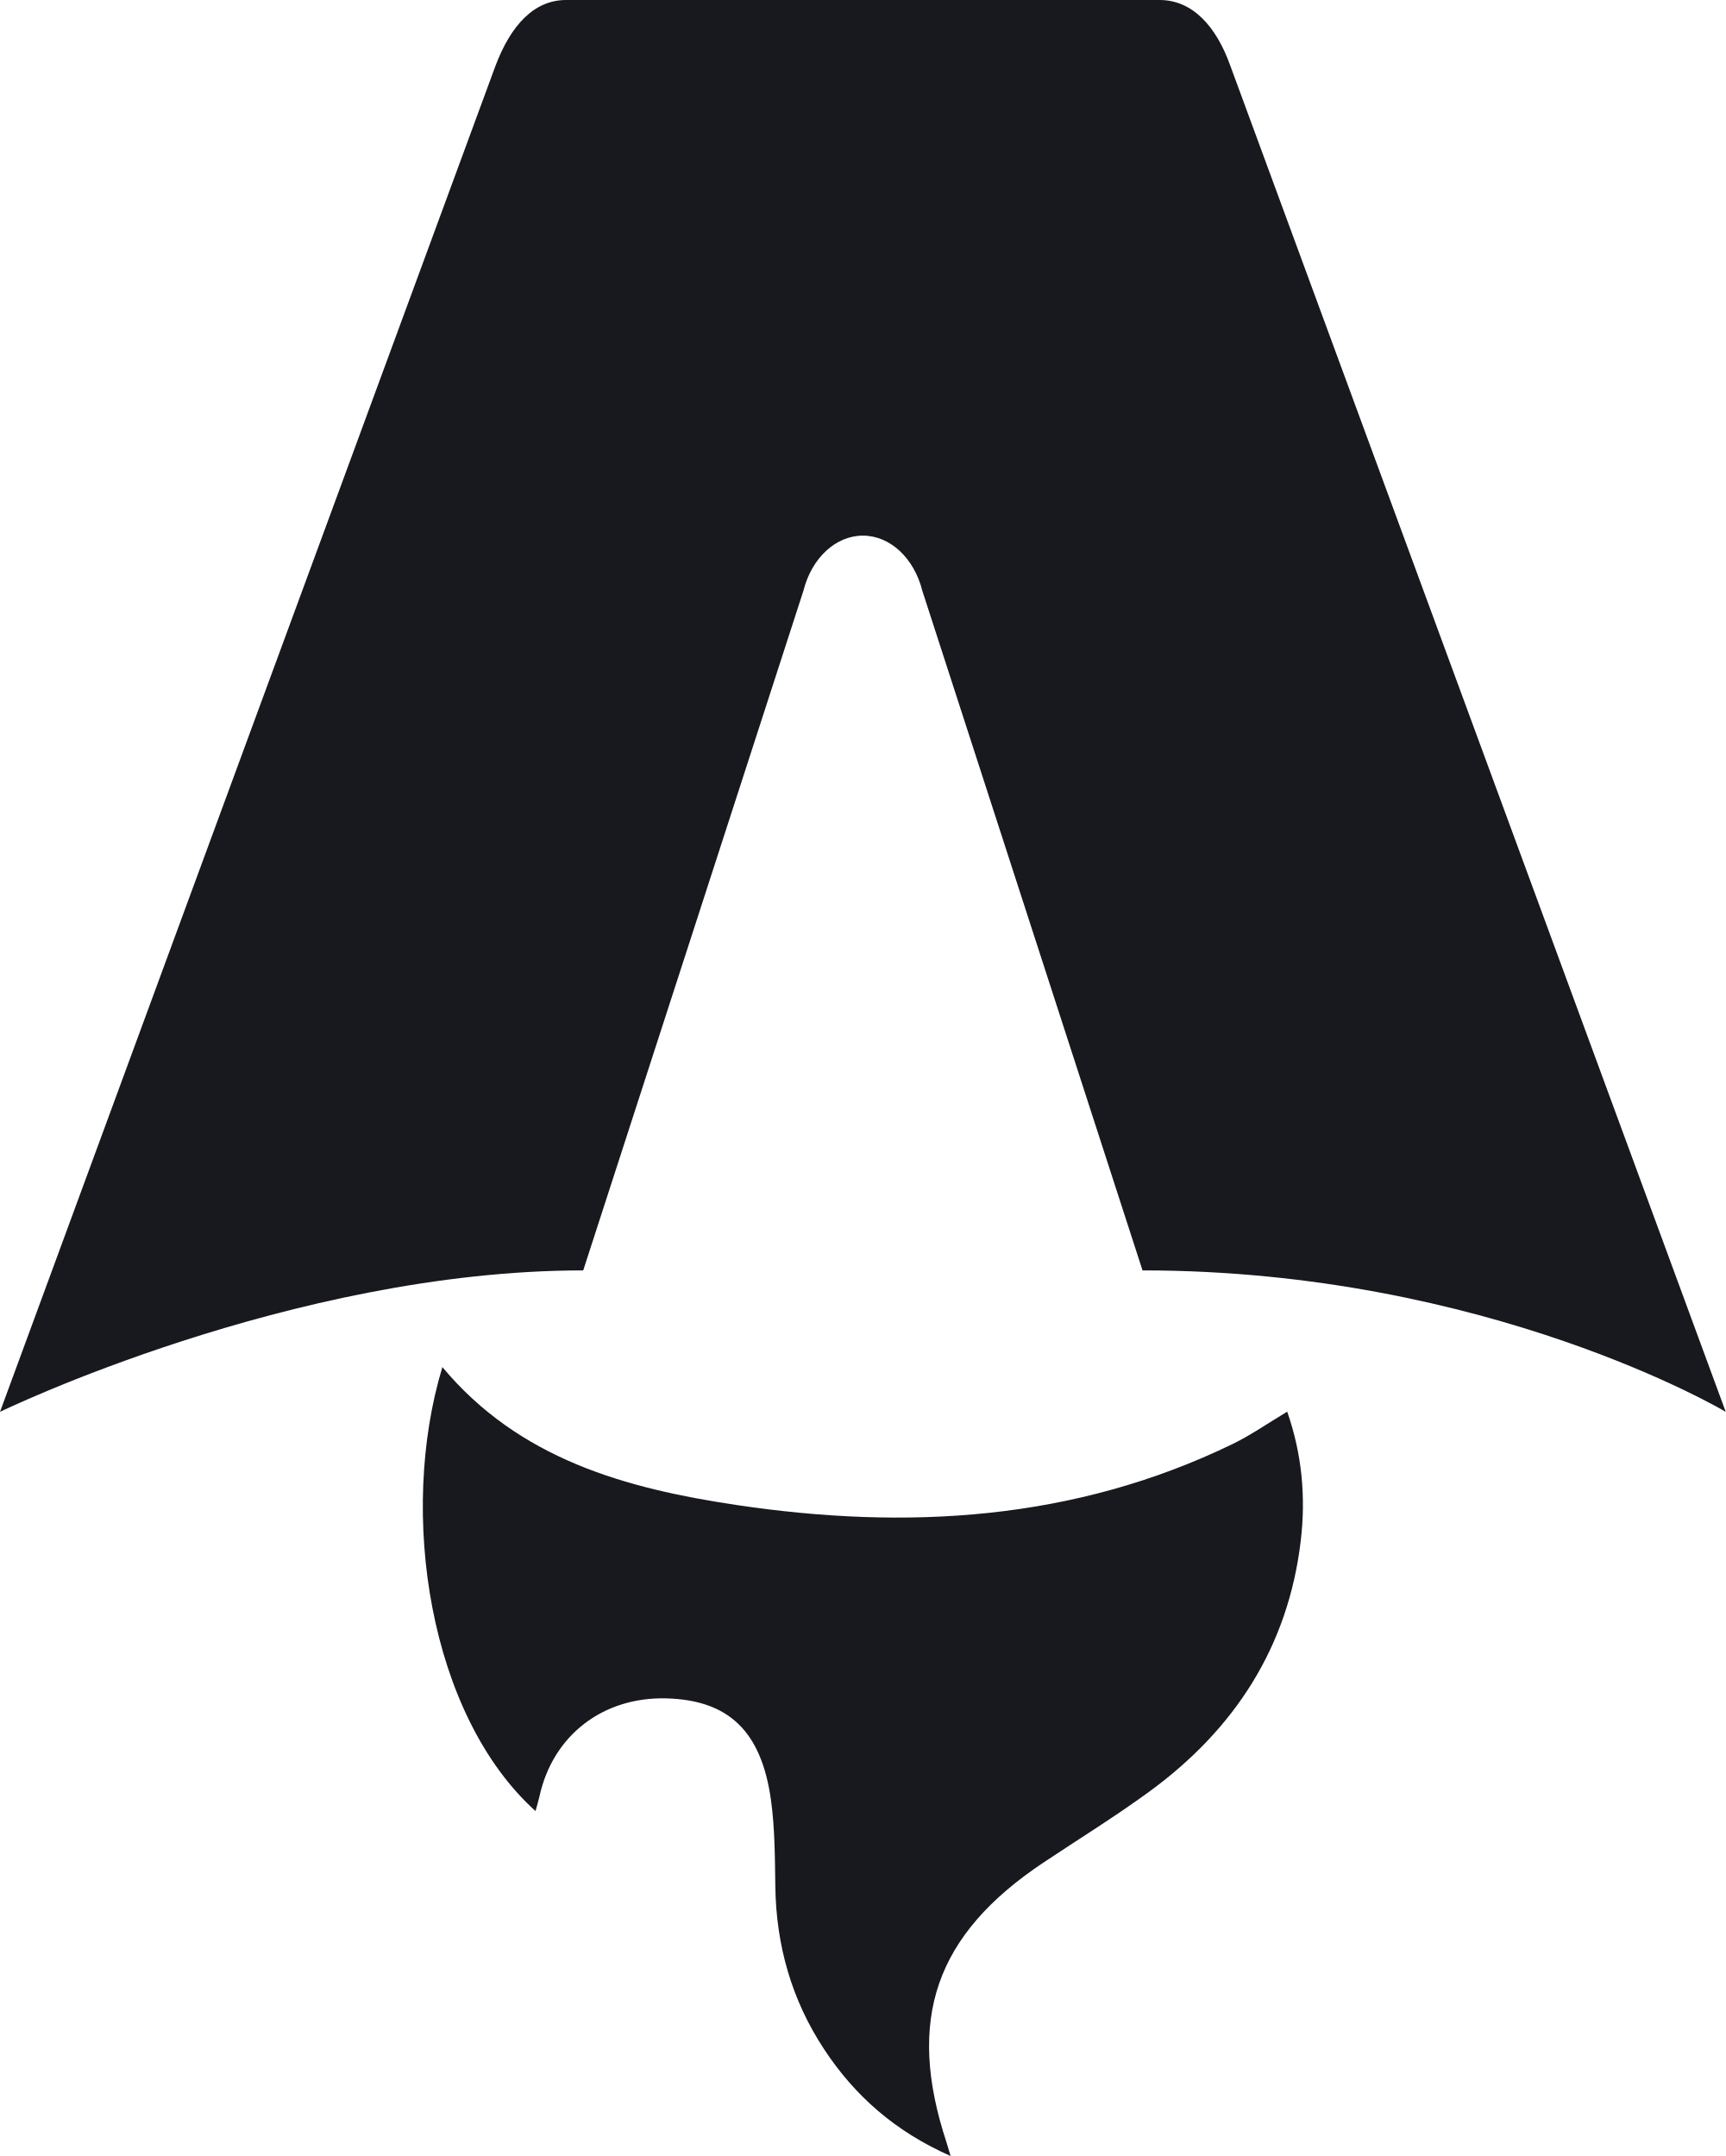
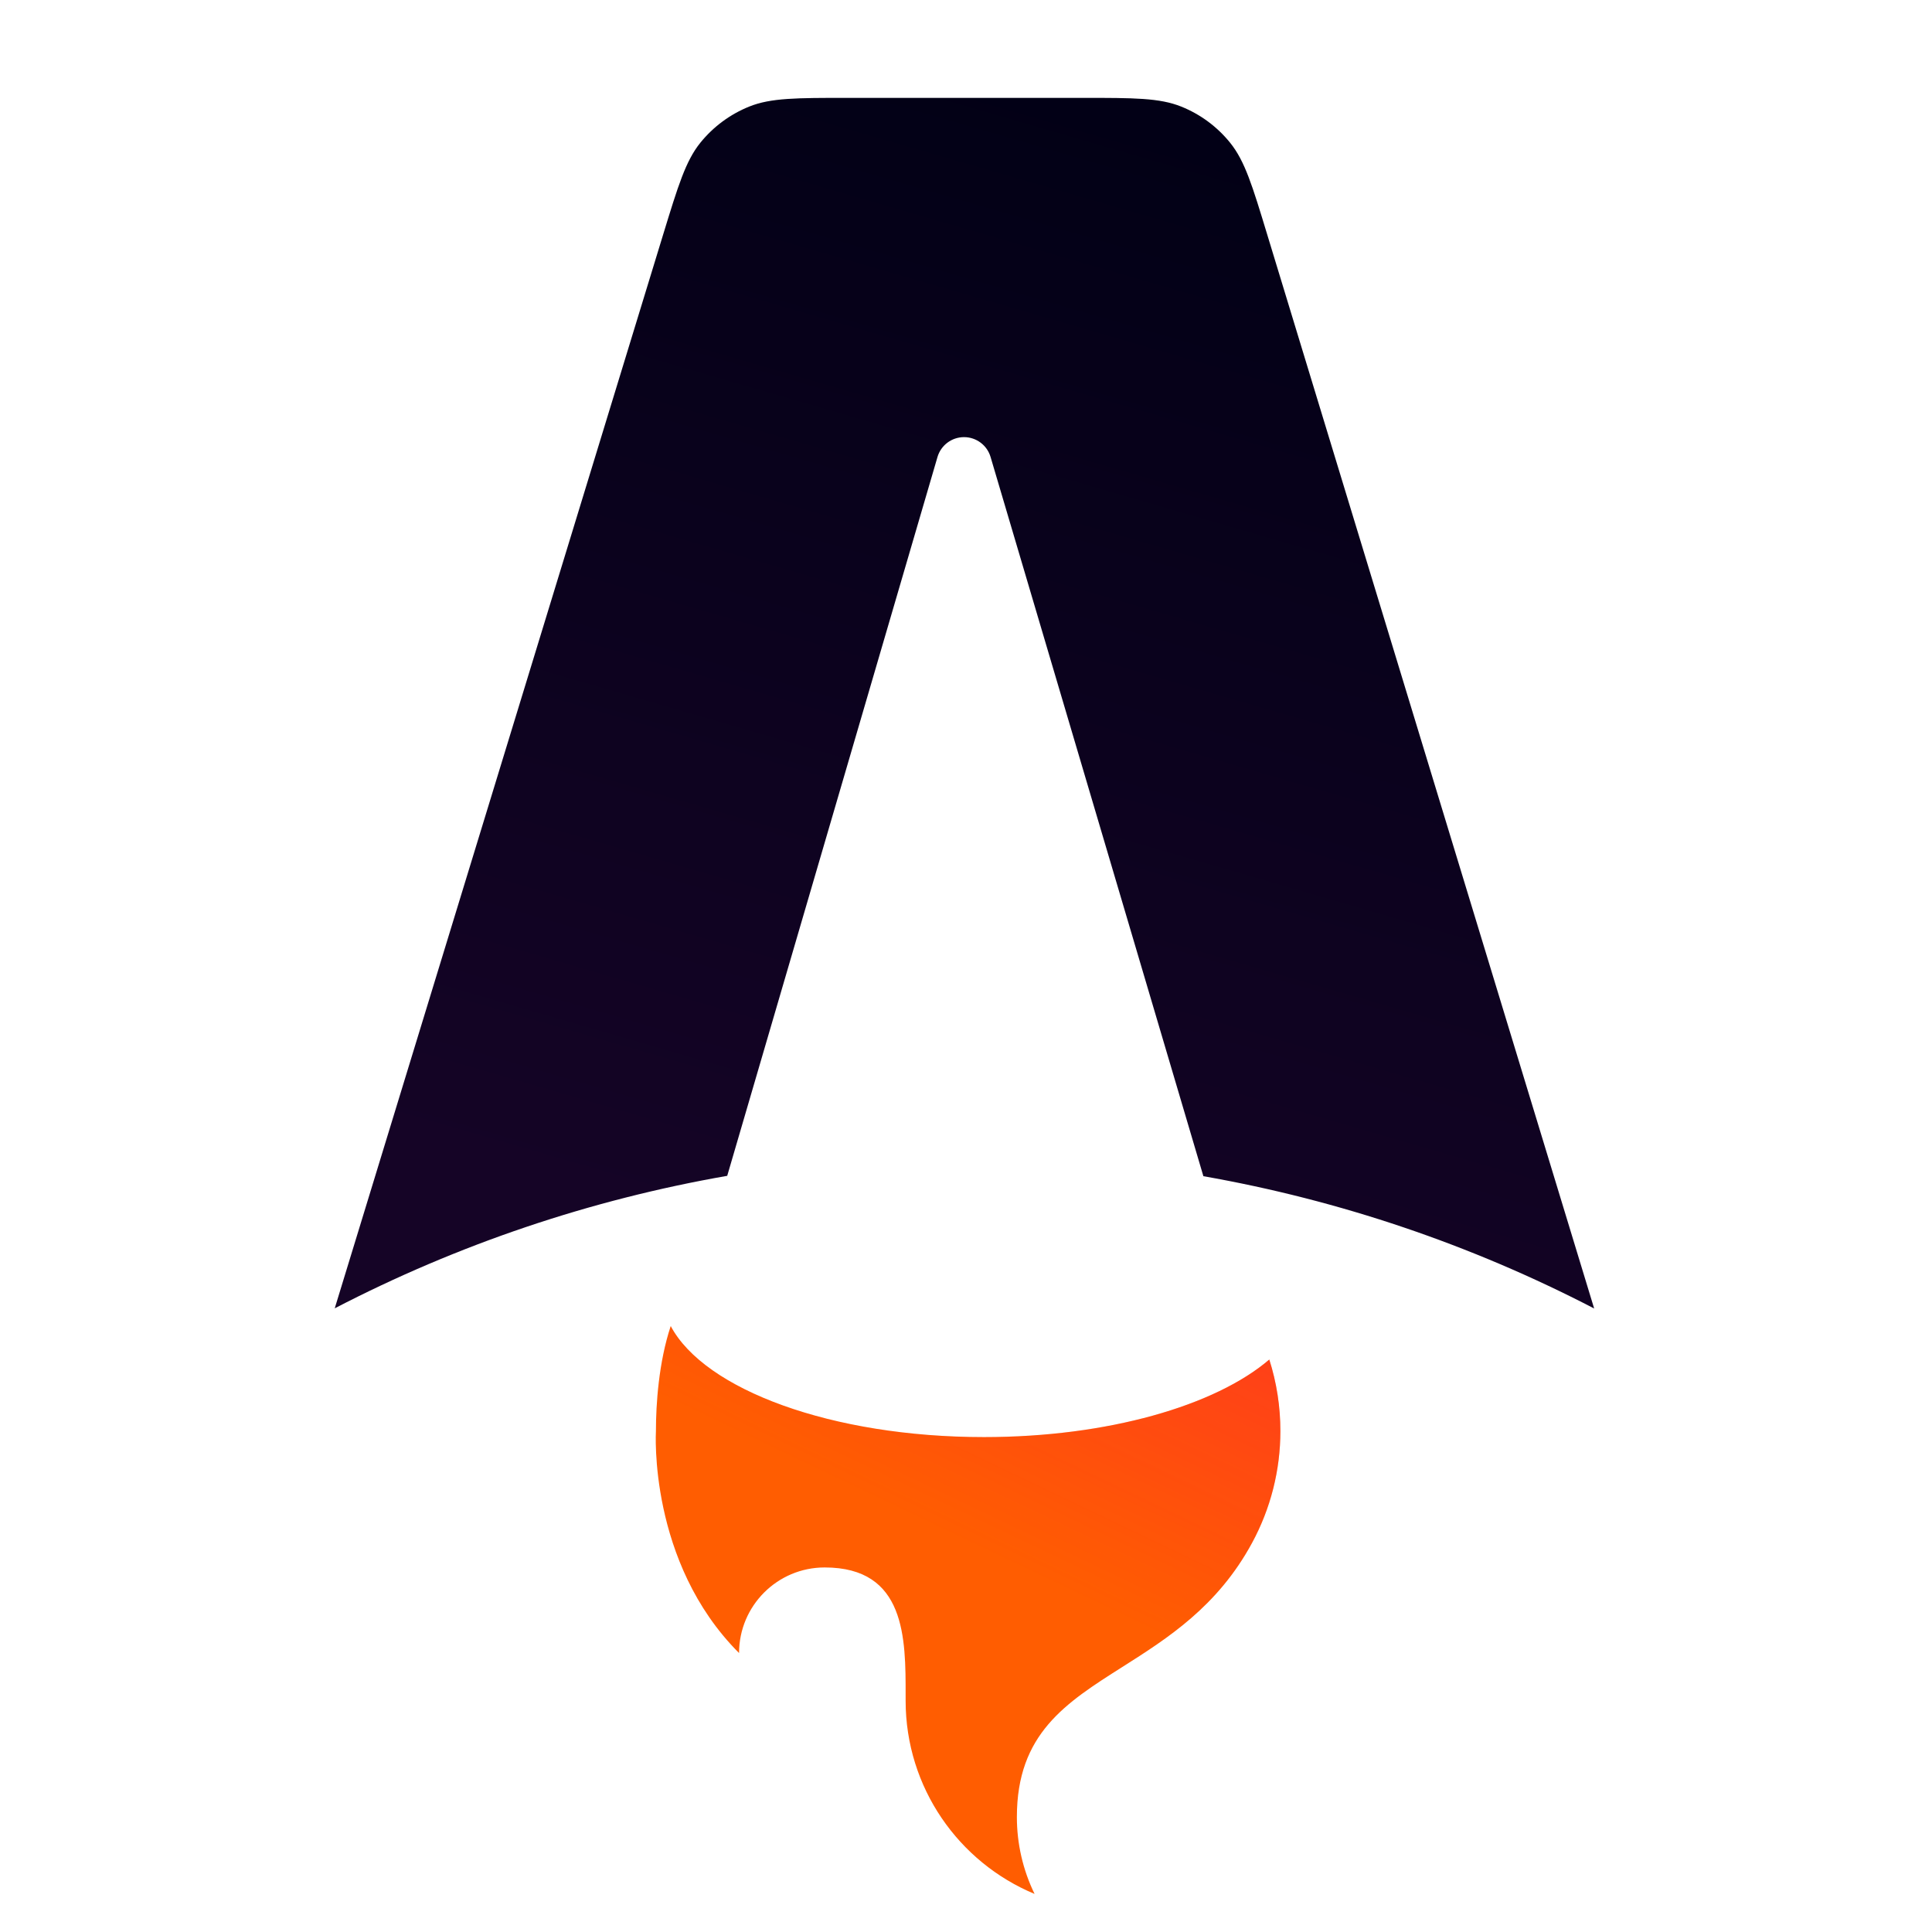
- <svg xmlns="http://www.w3.org/2000/svg" shape-rendering="geometricPrecision" text-rendering="geometricPrecision" image-rendering="optimizeQuality" fill-rule="evenodd" clip-rule="evenodd" viewBox="0 0 410 512.32">
-   <path fill="#17191E" fill-rule="nonzero" d="M0 335.49s69.19-33.61 138.56-33.61l52.31-161.48c1.96-7.81 7.68-13.12 14.13-13.12 6.46 0 12.17 5.31 14.13 13.12l52.31 161.48c82.17 0 138.56 33.61 138.56 33.61S292.49 16.16 292.26 15.52C288.88 6.08 283.19 0 275.51 0H134.5c-7.68 0-13.14 6.08-16.74 15.52C117.5 16.15 0 335.49 0 335.49zm127.25 94.89c-25.3-22.82-32.69-70.78-22.15-105.52 18.28 21.9 43.6 28.84 69.84 32.76 40.49 6.04 80.27 3.78 117.89-14.48 4.3-2.09 8.28-4.87 12.98-7.69 3.53 10.1 4.45 20.31 3.22 30.69-3 25.29-15.76 44.83-36.04 59.64-8.11 5.92-16.69 11.21-25.07 16.8-25.74 17.16-32.7 37.29-23.03 66.57.23.71.43 1.43.95 3.17-13.14-5.81-22.74-14.26-30.05-25.37-7.72-11.72-11.4-24.69-11.59-38.73-.1-6.83-.1-13.72-1.03-20.45-2.27-16.42-10.08-23.77-24.79-24.19-15.1-.43-27.05 8.78-30.21 23.28-.25 1.12-.6 2.21-.95 3.51l.03.01z" />
+ <svg xmlns="http://www.w3.org/2000/svg" viewBox="0 0 128 128">
+   <defs>
+     <linearGradient id="a" x1="882.997" x2="638.955" y1="27.113" y2="866.902" gradientTransform="scale(.1)" gradientUnits="userSpaceOnUse">
+       <stop offset="0" stop-color="#000014" />
+       <stop offset="1" stop-color="#150426" />
+     </linearGradient>
+     <linearGradient id="b" x1="1001.68" x2="790.326" y1="652.45" y2="1094.91" gradientTransform="scale(.1)" gradientUnits="userSpaceOnUse">
+       <stop offset="0" stop-color="#ff1639" />
+       <stop offset="1" stop-color="#ff1639" stop-opacity="0" />
+     </linearGradient>
+   </defs>
+   <path fill="url(#a)" d="M81.504 9.465c.973 1.207 1.469 2.836 2.457 6.09l21.656 71.136a90.079 90.079 0 0 0-25.89-8.765L65.629 30.28a1.833 1.833 0 0 0-3.52.004L48.18 77.902a90.104 90.104 0 0 0-26.003 8.778l21.758-71.14c.996-3.25 1.492-4.876 2.464-6.083a8.023 8.023 0 0 1 3.243-2.398c1.433-.575 3.136-.575 6.535-.575H71.72c3.402 0 5.105 0 6.543.579a7.988 7.988 0 0 1 3.242 2.402Zm0 0" />
+   <path fill="#ff5d01" d="M84.094 90.074c-3.57 3.055-10.696 5.137-18.903 5.137-10.07 0-18.515-3.137-20.754-7.356-.8 2.418-.98 5.184-.98 6.954 0 0-.527 8.675 5.508 14.71a5.671 5.671 0 0 1 5.672-5.671c5.37 0 5.367 4.683 5.363 8.488v.336c0 5.773 3.527 10.719 8.543 12.805a11.62 11.62 0 0 1-1.172-5.098c0-5.508 3.23-7.555 6.988-9.938 2.989-1.894 6.309-4 8.594-8.222a15.513 15.513 0 0 0 1.875-7.41 15.55 15.55 0 0 0-.734-4.735Zm0 0" />
+   <path fill="url(#b)" d="M84.094 90.074c-3.57 3.055-10.696 5.137-18.903 5.137-10.07 0-18.515-3.137-20.754-7.356-.8 2.418-.98 5.184-.98 6.954 0 0-.527 8.675 5.508 14.71a5.671 5.671 0 0 1 5.672-5.671c5.37 0 5.367 4.683 5.363 8.488v.336c0 5.773 3.527 10.719 8.543 12.805a11.62 11.62 0 0 1-1.172-5.098c0-5.508 3.23-7.555 6.988-9.938 2.989-1.894 6.309-4 8.594-8.222a15.513 15.513 0 0 0 1.875-7.41 15.55 15.55 0 0 0-.734-4.735Zm0 0" />
</svg>
